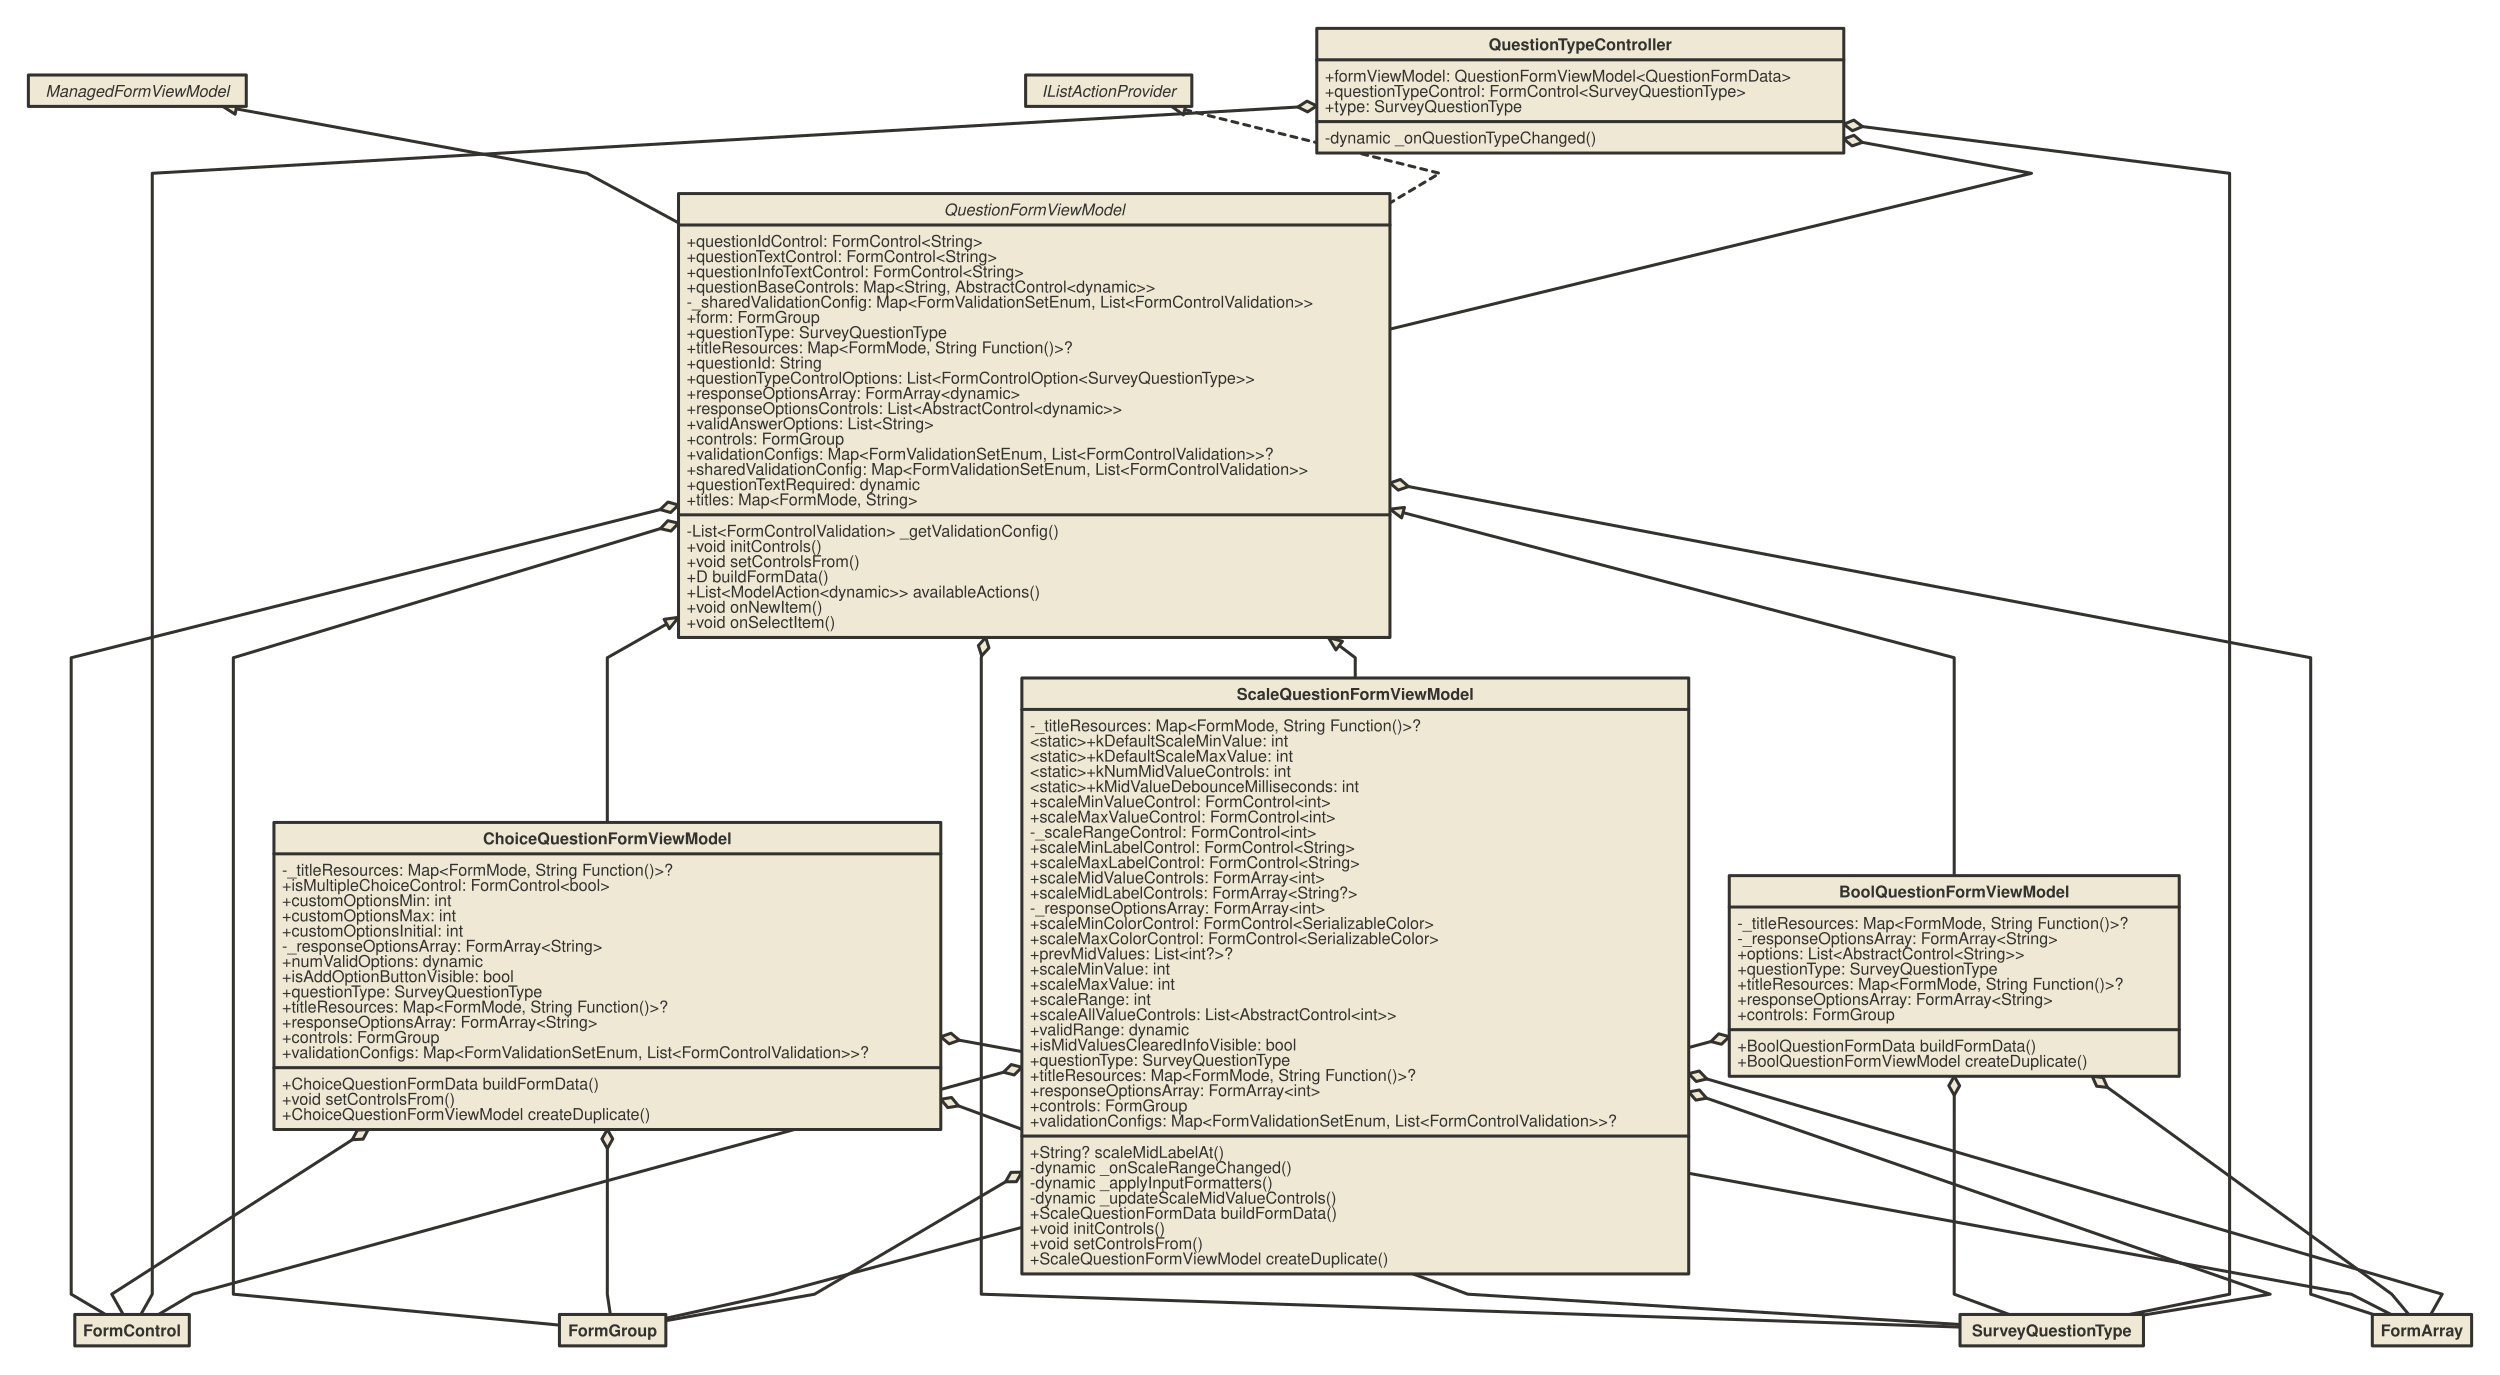
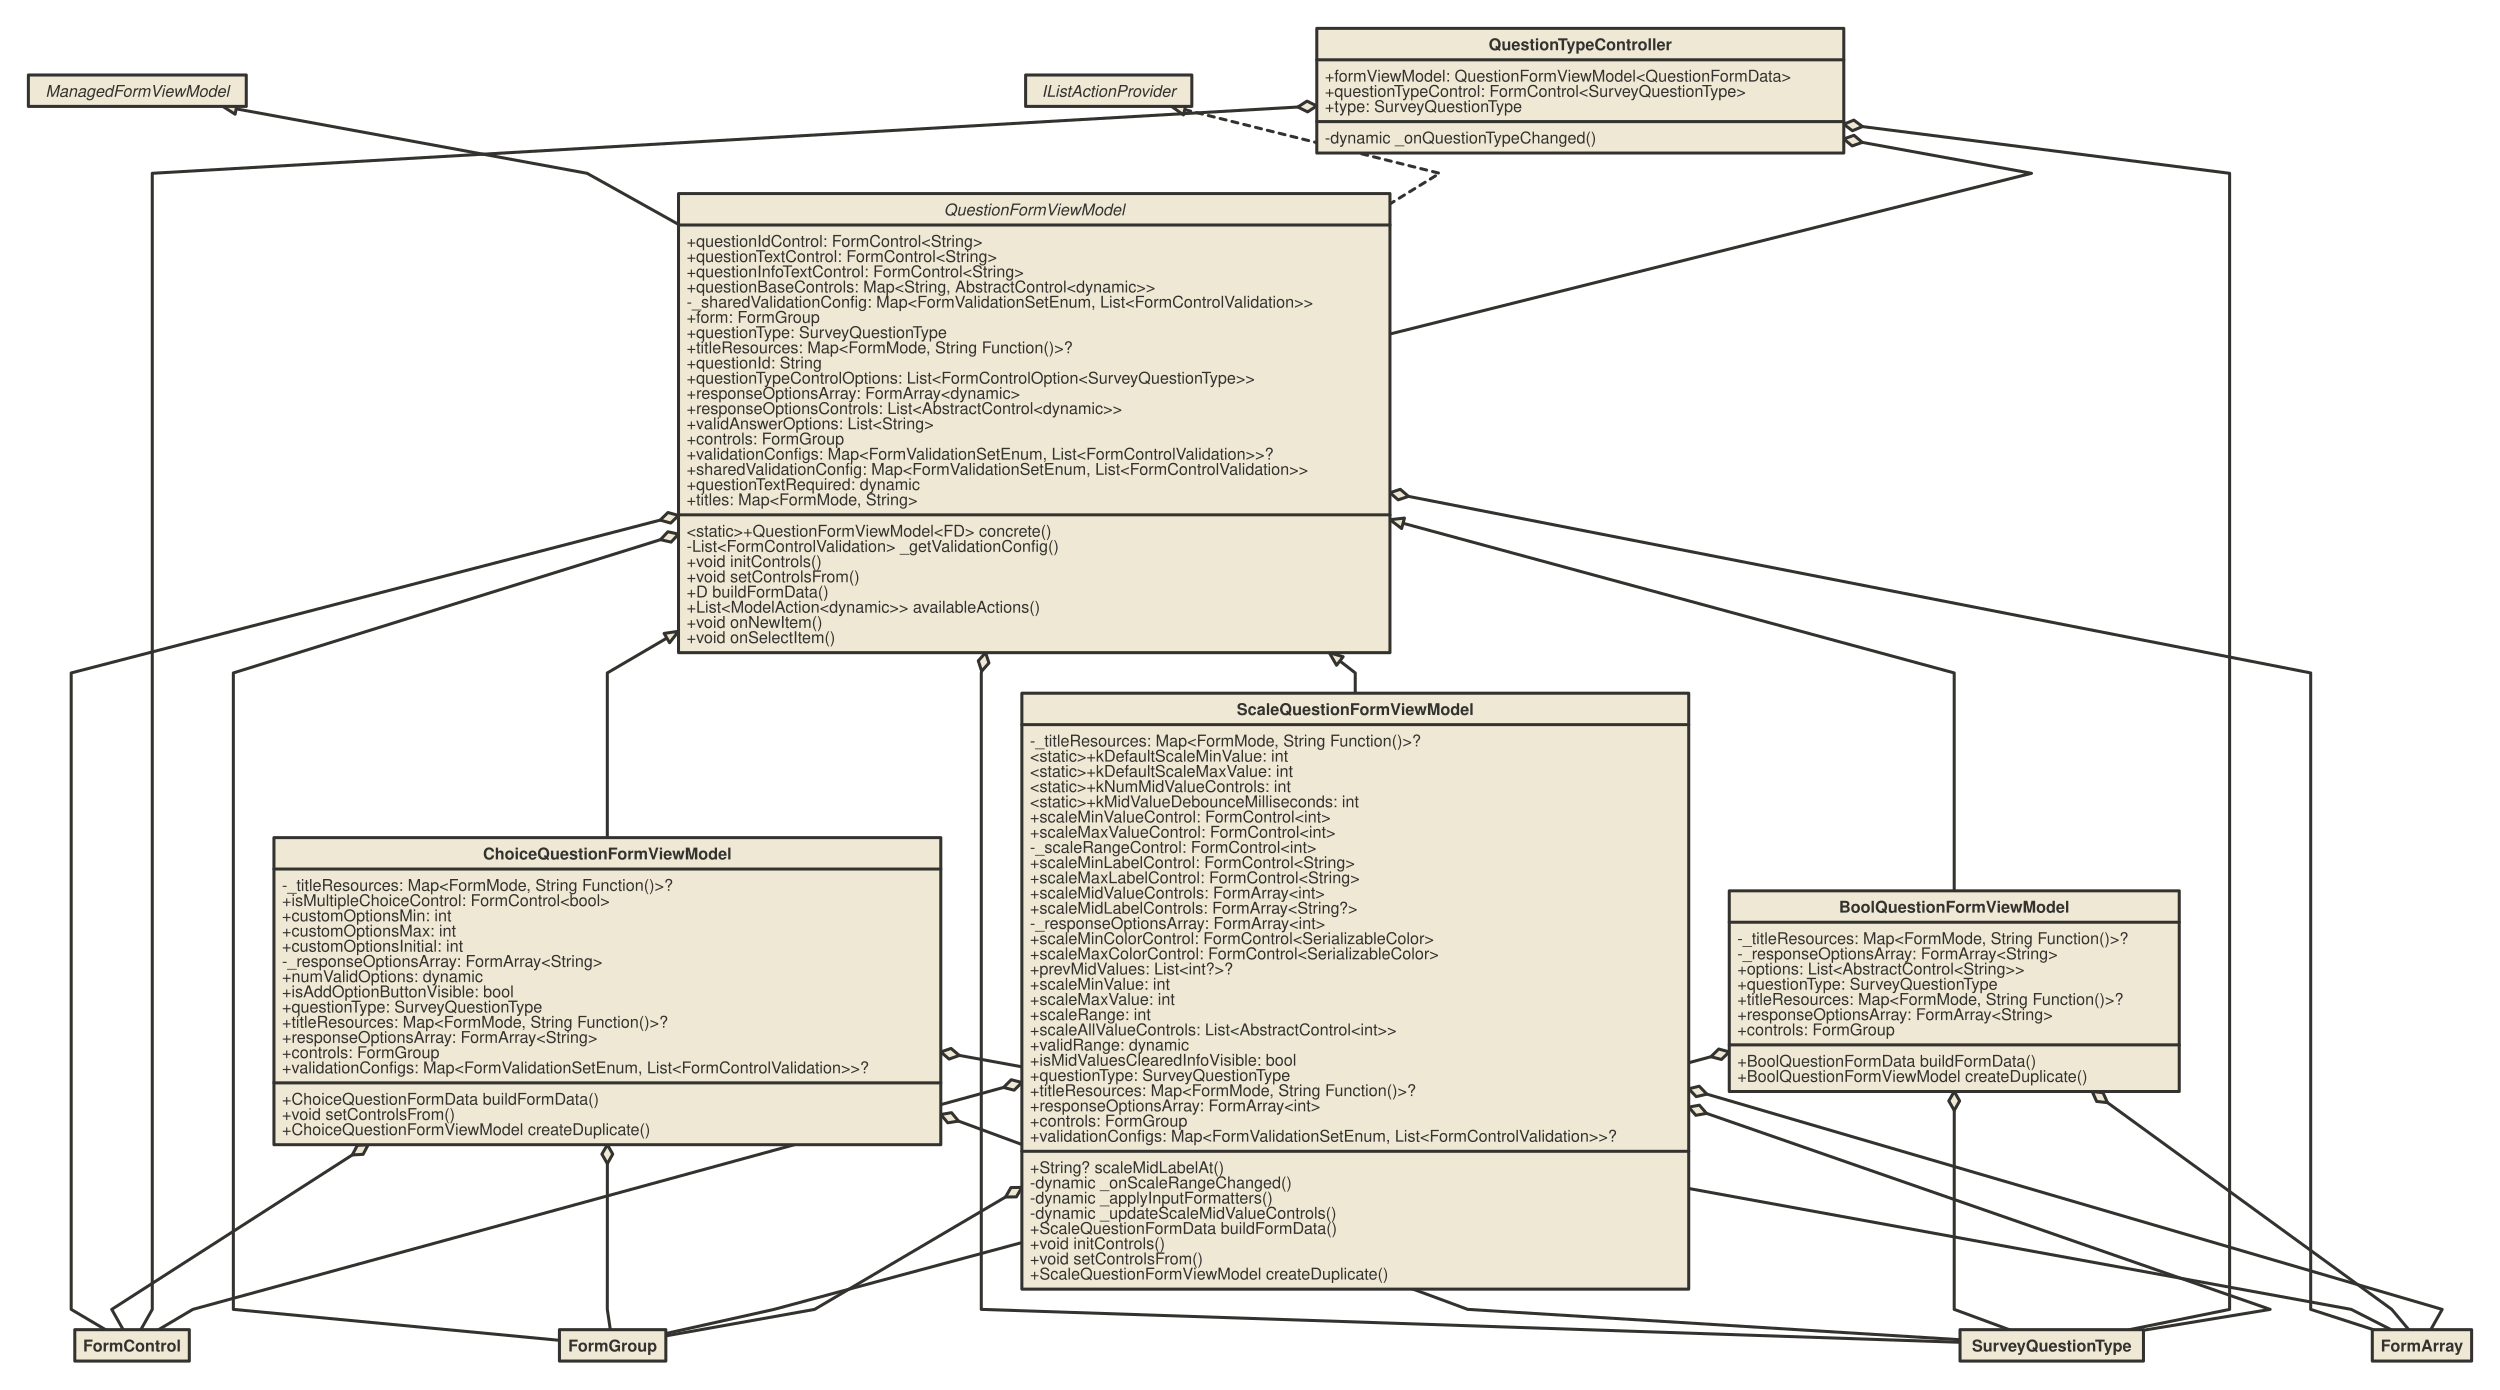
- <svg xmlns="http://www.w3.org/2000/svg" version="1.1" baseProfile="full" width="2466.8" height="1356.0" viewbox="0 0 2466.75 1356">
+ <svg xmlns="http://www.w3.org/2000/svg" version="1.1" baseProfile="full" width="2466.8" height="1371.0" viewbox="0 0 2466.75 1371">
  <g stroke-width="1.0" text-align="left" font="12pt Helvetica, Arial, sans-serif" font-size="12pt" font-family="Helvetica" font-weight="normal" font-style="normal">
    <g font-family="Helvetica" font-size="12pt" font-weight="bold" font-style="normal" stroke-width="3.0" stroke-linejoin="round" stroke-linecap="round" stroke="#33322E">
      <g stroke="transparent" fill="transparent">
-         <rect x="0.0" y="0.0" height="1356.0" width="2466.8" stroke="none" />
+         <rect x="0.0" y="0.0" height="1371.0" width="2466.8" stroke="none" />
      </g>
      <g transform="translate(8, 8)" fill="#33322E">
        <g transform="translate(20, 20)" fill="#eee8d5" font-family="Helvetica" font-size="12pt" font-weight="normal" font-style="normal">
-           <path d="M623.4 474.8 L42.25 621 L42.25 935 L42.25 935 L42.25 1249 L42.25 1249 L76.053 1269 L76.1 1269.0 " fill="none" />
-           <g fill="#eee8d5">
-             <path d="M633.7 477.7 L623.4 474.8 L631.1 467.4 L641.5 470.3 Z" />
-           </g>
-           <path d="M623.6 493.6 L202.25 621 L202.25 935 L202.25 935 L202.25 1249 L202.25 1249 L524 1279.52 L524.0 1279.5 " fill="none" />
-           <g fill="#eee8d5">
-             <path d="M634.1 496.0 L623.6 493.6 L631.0 485.8 L641.5 488.2 Z" />
-           </g>
-           <path d="M940.6 619.2 L940.25 621 L940.25 935 L940.25 935 L940.25 1249 L940.25 1249 L1906 1281.458 L1906.0 1281.5 " fill="none" />
-           <g fill="#eee8d5">
-             <path d="M947.8 611.3 L940.6 619.2 L937.4 609.0 L944.6 601.0 Z" />
-           </g>
-           <path d="M1361.8 452.1 L2252 621 L2252 935 L2252 935 L2252 1249 L2252 1249 L2313.831 1269 L2313.8 1269.0 " fill="none" />
-           <g fill="#eee8d5">
-             <path d="M1353.7 445.1 L1361.8 452.1 L1351.7 455.6 L1343.5 448.6 Z" />
-           </g>
-           <path d="M205.0 79.4 L551.25 143 L641.5 191.883 L641.5 191.9 " fill="none" />
+           <path d="M623.4 485.2 L42.25 636 L42.25 950 L42.25 950 L42.25 1264 L42.25 1264 L76.053 1284 L76.1 1284.0 " fill="none" />
+           <g fill="#eee8d5">
+             <path d="M633.8 488.1 L623.4 485.2 L631.1 477.7 L641.5 480.6 Z" />
+           </g>
+           <path d="M623.7 504.5 L202.25 636 L202.25 950 L202.25 950 L202.25 1264 L202.25 1264 L524 1294.52 L524.0 1294.5 " fill="none" />
+           <g fill="#eee8d5">
+             <path d="M634.2 506.9 L623.7 504.5 L631.0 496.7 L641.5 499.0 Z" />
+           </g>
+           <path d="M940.6 634.3 L940.25 636 L940.25 950 L940.25 950 L940.25 1264 L940.25 1264 L1906 1296.458 L1906.0 1296.5 " fill="none" />
+           <g fill="#eee8d5">
+             <path d="M947.8 626.2 L940.6 634.3 L937.3 624.0 L944.5 616.0 Z" />
+           </g>
+           <path d="M1361.8 461.8 L2252 636 L2252 950 L2252 950 L2252 1264 L2252 1264 L2313.831 1284 L2313.8 1284.0 " fill="none" />
+           <g fill="#eee8d5">
+             <path d="M1353.7 454.8 L1361.8 461.8 L1351.6 465.2 L1343.5 458.2 Z" />
+           </g>
+           <path d="M205.0 79.4 L551.25 143 L641.5 193.417 L641.5 193.4 " fill="none" />
          <path d="M206.0 74.2 L205.0 79.4 L204.0 84.7 L191.9 77.0 Z" />
          <g stroke-dasharray="6 6">
-             <path d="M1141.0 80.2 L1392.5 143 L1343.5 172.278 L1343.5 172.3 " fill="none" />
+             <path d="M1141.0 80.2 L1392.5 143 L1343.5 173.196 L1343.5 173.2 " fill="none" />
          </g>
          <path d="M1142.3 75.1 L1141.0 80.2 L1139.7 85.4 L1128.1 77.0 Z" />
-           <path d="M319.6 1096.6 L82.25 1249 L93.518 1269 L93.5 1269.0 " fill="none" />
-           <g fill="#eee8d5">
-             <path d="M330.3 1096.0 L319.6 1096.6 L324.6 1087.1 L335.3 1086.5 Z" />
-           </g>
-           <path d="M918.6 998.4 L2292 1249 L2331.296 1269 L2331.3 1269.0 " fill="none" />
-           <g fill="#eee8d5">
-             <path d="M910.4 991.5 L918.6 998.4 L908.5 1002.0 L900.3 995.0 Z" />
-           </g>
-           <path d="M917.8 1063.2 L1420.25 1249 L1906 1278.925 L1906.0 1278.9 " fill="none" />
-           <g fill="#eee8d5">
-             <path d="M910.9 1054.9 L917.8 1063.2 L907.2 1064.9 L900.3 1056.7 Z" />
-           </g>
-           <path d="M571.3 1105.2 L571.25 1249 L574.208 1269 L574.2 1269.0 " fill="none" />
-           <g fill="#eee8d5">
-             <path d="M576.6 1095.8 L571.3 1105.2 L565.9 1095.8 L571.3 1086.5 Z" />
-           </g>
-           <path d="M629.9 587.7 L571.25 621 L571.25 783.5 L571.3 783.5 " fill="none" />
-           <path d="M632.5 592.4 L629.9 587.7 L627.3 583.1 L641.5 581.1 Z" />
-           <path d="M2051.5 1045.0 L2332 1249 L2348.761 1269 L2348.8 1269.0 " fill="none" />
-           <g fill="#eee8d5">
-             <path d="M2047.1 1035.2 L2051.5 1045.0 L2040.8 1043.8 L2036.4 1034.0 Z" />
-           </g>
-           <path d="M1900.3 1052.7 L1900.25 1249 L1954.475 1269 L1954.5 1269.0 " fill="none" />
-           <g fill="#eee8d5">
-             <path d="M1905.6 1043.3 L1900.3 1052.7 L1894.9 1043.3 L1900.3 1034.0 Z" />
-           </g>
-           <path d="M1660.2 999.7 L735.75 1249 L629 1272.797 L629.0 1272.8 " fill="none" />
-           <g fill="#eee8d5">
-             <path d="M1670.6 1002.4 L1660.2 999.7 L1667.9 992.1 L1678.3 994.9 Z" />
-           </g>
-           <path d="M1356.4 477.8 L1900.25 621 L1900.25 836 L1900.3 836.0 " fill="none" />
-           <path d="M1357.8 472.7 L1356.4 477.8 L1355.0 483.0 L1343.5 474.4 Z" />
-           <path d="M1809.6 112.5 L1976.5 143 L1343.5 296.747 L1343.5 296.7 " fill="none" />
+           <path d="M319.6 1111.6 L82.25 1264 L93.518 1284 L93.5 1284.0 " fill="none" />
+           <g fill="#eee8d5">
+             <path d="M330.3 1111.0 L319.6 1111.6 L324.6 1102.1 L335.3 1101.5 Z" />
+           </g>
+           <path d="M918.6 1013.4 L2292 1264 L2331.296 1284 L2331.3 1284.0 " fill="none" />
+           <g fill="#eee8d5">
+             <path d="M910.4 1006.5 L918.6 1013.4 L908.5 1017.0 L900.3 1010.0 Z" />
+           </g>
+           <path d="M917.8 1078.2 L1420.25 1264 L1906 1293.925 L1906.0 1293.9 " fill="none" />
+           <g fill="#eee8d5">
+             <path d="M910.9 1069.9 L917.8 1078.2 L907.2 1079.9 L900.3 1071.7 Z" />
+           </g>
+           <path d="M571.3 1120.2 L571.25 1264 L574.208 1284 L574.2 1284.0 " fill="none" />
+           <g fill="#eee8d5">
+             <path d="M576.6 1110.8 L571.3 1120.2 L565.9 1110.8 L571.3 1101.5 Z" />
+           </g>
+           <path d="M630.0 601.6 L571.25 636 L571.25 798.5 L571.3 798.5 " fill="none" />
+           <path d="M632.7 606.2 L630.0 601.6 L627.3 597.0 L641.5 594.9 Z" />
+           <path d="M2051.5 1060.0 L2332 1264 L2348.761 1284 L2348.8 1284.0 " fill="none" />
+           <g fill="#eee8d5">
+             <path d="M2047.1 1050.2 L2051.5 1060.0 L2040.8 1058.8 L2036.4 1049.0 Z" />
+           </g>
+           <path d="M1900.3 1067.7 L1900.25 1264 L1954.475 1284 L1954.5 1284.0 " fill="none" />
+           <g fill="#eee8d5">
+             <path d="M1905.6 1058.3 L1900.3 1067.7 L1894.9 1058.3 L1900.3 1049.0 Z" />
+           </g>
+           <path d="M1660.2 1014.7 L735.75 1264 L629 1287.797 L629.0 1287.8 " fill="none" />
+           <g fill="#eee8d5">
+             <path d="M1670.6 1017.4 L1660.2 1014.7 L1667.9 1007.1 L1678.3 1009.9 Z" />
+           </g>
+           <path d="M1356.4 488.3 L1900.25 636 L1900.25 851 L1900.3 851.0 " fill="none" />
+           <path d="M1357.8 483.2 L1356.4 488.3 L1355.0 493.5 L1343.5 484.8 Z" />
+           <path d="M1809.6 112.5 L1976.5 143 L1343.5 301.572 L1343.5 301.6 " fill="none" />
          <g fill="#eee8d5">
            <path d="M1801.4 105.5 L1809.6 112.5 L1799.5 116.0 L1791.3 109.1 Z" />
          </g>
-           <path d="M1252.6 77.6 L122.25 143 L122.25 382 L122.25 382 L122.25 621 L122.25 621 L122.25 935 L122.25 935 L122.25 1249 L122.25 1249 L110.982 1269 L111.0 1269.0 " fill="none" />
+           <path d="M1252.6 77.6 L122.25 143 L122.25 389.5 L122.25 389.5 L122.25 636 L122.25 636 L122.25 950 L122.25 950 L122.25 1264 L122.25 1264 L110.982 1284 L111.0 1284.0 " fill="none" />
          <g fill="#eee8d5">
            <path d="M1262.2 82.4 L1252.6 77.6 L1261.6 71.8 L1271.3 76.5 Z" />
          </g>
-           <path d="M1809.8 96.9 L2172 143 L2172 382 L2172 382 L2172 621 L2172 621 L2172 935 L2172 935 L2172 1249 L2172 1249 L2073.127 1269 L2073.1 1269.0 " fill="none" />
+           <path d="M1809.8 96.9 L2172 143 L2172 389.5 L2172 389.5 L2172 636 L2172 636 L2172 950 L2172 950 L2172 1264 L2172 1264 L2073.127 1284 L2073.1 1284.0 " fill="none" />
          <g fill="#eee8d5">
            <path d="M1801.2 90.5 L1809.8 96.9 L1799.8 101.0 L1791.3 94.6 Z" />
          </g>
-           <path d="M962.2 1030.0 L162.25 1249 L128.447 1269 L128.4 1269.0 " fill="none" />
-           <g fill="#eee8d5">
-             <path d="M972.7 1032.7 L962.2 1030.0 L969.8 1022.4 L980.3 1025.1 Z" />
-           </g>
-           <path d="M1656.2 1036.6 L2381.75 1249 L2370.482 1269 L2370.5 1269.0 " fill="none" />
-           <g fill="#eee8d5">
-             <path d="M1648.7 1028.8 L1656.2 1036.6 L1645.7 1039.1 L1638.3 1031.3 Z" />
-           </g>
-           <path d="M1655.9 1055.6 L2212 1249 L2087 1269.592 L2087.0 1269.6 " fill="none" />
-           <g fill="#eee8d5">
-             <path d="M1648.8 1047.5 L1655.9 1055.6 L1645.3 1057.5 L1638.3 1049.4 Z" />
-           </g>
-           <path d="M964.2 1138.1 L775.75 1249 L629 1275.146 L629.0 1275.1 " fill="none" />
-           <g fill="#eee8d5">
-             <path d="M974.9 1138.0 L964.2 1138.1 L969.5 1128.8 L980.3 1128.6 Z" />
-           </g>
-           <path d="M1293.4 609.0 L1309.25 621 L1309.25 641 L1309.3 641.0 " fill="none" />
-           <path d="M1296.6 604.8 L1293.4 609.0 L1290.2 613.3 L1282.7 601.0 Z" />
+           <path d="M962.2 1045.0 L162.25 1264 L128.447 1284 L128.4 1284.0 " fill="none" />
+           <g fill="#eee8d5">
+             <path d="M972.7 1047.7 L962.2 1045.0 L969.8 1037.4 L980.3 1040.1 Z" />
+           </g>
+           <path d="M1656.2 1051.6 L2381.75 1264 L2370.482 1284 L2370.5 1284.0 " fill="none" />
+           <g fill="#eee8d5">
+             <path d="M1648.7 1043.8 L1656.2 1051.6 L1645.7 1054.1 L1638.3 1046.3 Z" />
+           </g>
+           <path d="M1655.9 1070.6 L2212 1264 L2087 1284.592 L2087.0 1284.6 " fill="none" />
+           <g fill="#eee8d5">
+             <path d="M1648.8 1062.5 L1655.9 1070.6 L1645.3 1072.5 L1638.3 1064.4 Z" />
+           </g>
+           <path d="M964.2 1153.1 L775.75 1264 L629 1290.146 L629.0 1290.1 " fill="none" />
+           <g fill="#eee8d5">
+             <path d="M974.9 1153.0 L964.2 1153.1 L969.5 1143.8 L980.3 1143.6 Z" />
+           </g>
+           <path d="M1294.1 624.2 L1309.25 636 L1309.25 656 L1309.3 656.0 " fill="none" />
+           <path d="M1297.3 620.0 L1294.1 624.2 L1290.8 628.4 L1283.6 616.0 Z" />
          <g data-name="QuestionFormViewModel">
            <g fill="#eee8d5" stroke="#33322E" data-name="QuestionFormViewModel">
-               <rect x="641.5" y="163.0" height="438.0" width="702.0" data-name="QuestionFormViewModel" />
+               <rect x="641.5" y="163.0" height="453.0" width="702.0" data-name="QuestionFormViewModel" />
              <path d="M641.5 194.0 L1343.5 194.0" fill="none" data-name="QuestionFormViewModel" />
              <path d="M641.5 480.0 L1343.5 480.0" fill="none" data-name="QuestionFormViewModel" />
            </g>
            <g transform="translate(641.5, 163)" font-family="Helvetica" font-size="12pt" font-weight="normal" font-style="italic" data-name="QuestionFormViewModel">
              <g transform="translate(8, 8)" fill="#33322E" text-align="center" data-name="QuestionFormViewModel">
                <text x="343.0" y="13.5" stroke="none" text-anchor="middle" data-name="QuestionFormViewModel">QuestionFormViewModel</text>
              </g>
            </g>
            <g transform="translate(641.5, 194)" font-family="Helvetica" font-size="12pt" font-weight="normal" font-style="normal" data-name="QuestionFormViewModel">
              <g transform="translate(8, 8)" fill="#33322E" text-align="left" data-name="QuestionFormViewModel">
                <text x="0.0" y="13.5" stroke="none" data-name="QuestionFormViewModel">+questionIdControl: FormControl&lt;String&gt;</text>
                <text x="0.0" y="28.5" stroke="none" data-name="QuestionFormViewModel">+questionTextControl: FormControl&lt;String&gt;</text>
                <text x="0.0" y="43.5" stroke="none" data-name="QuestionFormViewModel">+questionInfoTextControl: FormControl&lt;String&gt;</text>
                <text x="0.0" y="58.5" stroke="none" data-name="QuestionFormViewModel">+questionBaseControls: Map&lt;String, AbstractControl&lt;dynamic&gt;&gt;</text>
                <text x="0.0" y="73.5" stroke="none" data-name="QuestionFormViewModel">-_sharedValidationConfig: Map&lt;FormValidationSetEnum, List&lt;FormControlValidation&gt;&gt;</text>
                <text x="0.0" y="88.5" stroke="none" data-name="QuestionFormViewModel">+form: FormGroup</text>
                <text x="0.0" y="103.5" stroke="none" data-name="QuestionFormViewModel">+questionType: SurveyQuestionType</text>
                <text x="0.0" y="118.5" stroke="none" data-name="QuestionFormViewModel">+titleResources: Map&lt;FormMode, String Function()&gt;?</text>
                <text x="0.0" y="133.5" stroke="none" data-name="QuestionFormViewModel">+questionId: String</text>
                <text x="0.0" y="148.5" stroke="none" data-name="QuestionFormViewModel">+questionTypeControlOptions: List&lt;FormControlOption&lt;SurveyQuestionType&gt;&gt;</text>
                <text x="0.0" y="163.5" stroke="none" data-name="QuestionFormViewModel">+responseOptionsArray: FormArray&lt;dynamic&gt;</text>
                <text x="0.0" y="178.5" stroke="none" data-name="QuestionFormViewModel">+responseOptionsControls: List&lt;AbstractControl&lt;dynamic&gt;&gt;</text>
                <text x="0.0" y="193.5" stroke="none" data-name="QuestionFormViewModel">+validAnswerOptions: List&lt;String&gt;</text>
                <text x="0.0" y="208.5" stroke="none" data-name="QuestionFormViewModel">+controls: FormGroup</text>
                <text x="0.0" y="223.5" stroke="none" data-name="QuestionFormViewModel">+validationConfigs: Map&lt;FormValidationSetEnum, List&lt;FormControlValidation&gt;&gt;?</text>
                <text x="0.0" y="238.5" stroke="none" data-name="QuestionFormViewModel">+sharedValidationConfig: Map&lt;FormValidationSetEnum, List&lt;FormControlValidation&gt;&gt;</text>
                <text x="0.0" y="253.5" stroke="none" data-name="QuestionFormViewModel">+questionTextRequired: dynamic</text>
                <text x="0.0" y="268.5" stroke="none" data-name="QuestionFormViewModel">+titles: Map&lt;FormMode, String&gt;</text>
              </g>
            </g>
            <g transform="translate(641.5, 480)" font-family="Helvetica" font-size="12pt" font-weight="normal" font-style="normal" data-name="QuestionFormViewModel">
              <g transform="translate(8, 8)" fill="#33322E" text-align="left" data-name="QuestionFormViewModel">
-                 <text x="0.0" y="13.5" stroke="none" data-name="QuestionFormViewModel">-List&lt;FormControlValidation&gt; _getValidationConfig()</text>
-                 <text x="0.0" y="28.5" stroke="none" data-name="QuestionFormViewModel">+void initControls()</text>
-                 <text x="0.0" y="43.5" stroke="none" data-name="QuestionFormViewModel">+void setControlsFrom()</text>
-                 <text x="0.0" y="58.5" stroke="none" data-name="QuestionFormViewModel">+D buildFormData()</text>
-                 <text x="0.0" y="73.5" stroke="none" data-name="QuestionFormViewModel">+List&lt;ModelAction&lt;dynamic&gt;&gt; availableActions()</text>
-                 <text x="0.0" y="88.5" stroke="none" data-name="QuestionFormViewModel">+void onNewItem()</text>
-                 <text x="0.0" y="103.5" stroke="none" data-name="QuestionFormViewModel">+void onSelectItem()</text>
+                 <text x="0.0" y="13.5" stroke="none" data-name="QuestionFormViewModel">&lt;static&gt;+QuestionFormViewModel&lt;FD&gt; concrete()</text>
+                 <text x="0.0" y="28.5" stroke="none" data-name="QuestionFormViewModel">-List&lt;FormControlValidation&gt; _getValidationConfig()</text>
+                 <text x="0.0" y="43.5" stroke="none" data-name="QuestionFormViewModel">+void initControls()</text>
+                 <text x="0.0" y="58.5" stroke="none" data-name="QuestionFormViewModel">+void setControlsFrom()</text>
+                 <text x="0.0" y="73.5" stroke="none" data-name="QuestionFormViewModel">+D buildFormData()</text>
+                 <text x="0.0" y="88.5" stroke="none" data-name="QuestionFormViewModel">+List&lt;ModelAction&lt;dynamic&gt;&gt; availableActions()</text>
+                 <text x="0.0" y="103.5" stroke="none" data-name="QuestionFormViewModel">+void onNewItem()</text>
+                 <text x="0.0" y="118.5" stroke="none" data-name="QuestionFormViewModel">+void onSelectItem()</text>
              </g>
            </g>
          </g>
          <g data-name="FormControl">
            <g fill="#eee8d5" stroke="#33322E" data-name="FormControl">
-               <rect x="45.8" y="1269.0" height="31.0" width="113.0" data-name="FormControl" />
-             </g>
-             <g transform="translate(45.75, 1269)" font-family="Helvetica" font-size="12pt" font-weight="bold" font-style="normal" data-name="FormControl">
+               <rect x="45.8" y="1284.0" height="31.0" width="113.0" data-name="FormControl" />
+             </g>
+             <g transform="translate(45.75, 1284)" font-family="Helvetica" font-size="12pt" font-weight="bold" font-style="normal" data-name="FormControl">
              <g transform="translate(8, 8)" fill="#33322E" text-align="center" data-name="FormControl">
                <text x="48.5" y="13.5" stroke="none" text-anchor="middle" data-name="FormControl">FormControl</text>
              </g>
            </g>
          </g>
          <g data-name="FormGroup">
            <g fill="#eee8d5" stroke="#33322E" data-name="FormGroup">
-               <rect x="524.0" y="1269.0" height="31.0" width="105.0" data-name="FormGroup" />
-             </g>
-             <g transform="translate(524, 1269)" font-family="Helvetica" font-size="12pt" font-weight="bold" font-style="normal" data-name="FormGroup">
+               <rect x="524.0" y="1284.0" height="31.0" width="105.0" data-name="FormGroup" />
+             </g>
+             <g transform="translate(524, 1284)" font-family="Helvetica" font-size="12pt" font-weight="bold" font-style="normal" data-name="FormGroup">
              <g transform="translate(8, 8)" fill="#33322E" text-align="center" data-name="FormGroup">
                <text x="44.5" y="13.5" stroke="none" text-anchor="middle" data-name="FormGroup">FormGroup</text>
              </g>
            </g>
          </g>
          <g data-name="SurveyQuestionType">
            <g fill="#eee8d5" stroke="#33322E" data-name="SurveyQuestionType">
-               <rect x="1906.0" y="1269.0" height="31.0" width="181.0" data-name="SurveyQuestionType" />
-             </g>
-             <g transform="translate(1906, 1269)" font-family="Helvetica" font-size="12pt" font-weight="bold" font-style="normal" data-name="SurveyQuestionType">
+               <rect x="1906.0" y="1284.0" height="31.0" width="181.0" data-name="SurveyQuestionType" />
+             </g>
+             <g transform="translate(1906, 1284)" font-family="Helvetica" font-size="12pt" font-weight="bold" font-style="normal" data-name="SurveyQuestionType">
              <g transform="translate(8, 8)" fill="#33322E" text-align="center" data-name="SurveyQuestionType">
                <text x="82.5" y="13.5" stroke="none" text-anchor="middle" data-name="SurveyQuestionType">SurveyQuestionType</text>
              </g>
            </g>
          </g>
          <g data-name="FormArray">
            <g fill="#eee8d5" stroke="#33322E" data-name="FormArray">
-               <rect x="2312.8" y="1269.0" height="31.0" width="98.0" data-name="FormArray" />
-             </g>
-             <g transform="translate(2312.75, 1269)" font-family="Helvetica" font-size="12pt" font-weight="bold" font-style="normal" data-name="FormArray">
+               <rect x="2312.8" y="1284.0" height="31.0" width="98.0" data-name="FormArray" />
+             </g>
+             <g transform="translate(2312.75, 1284)" font-family="Helvetica" font-size="12pt" font-weight="bold" font-style="normal" data-name="FormArray">
              <g transform="translate(8, 8)" fill="#33322E" text-align="center" data-name="FormArray">
                <text x="41.0" y="13.5" stroke="none" text-anchor="middle" data-name="FormArray">FormArray</text>
              </g>
            </g>
          </g>
          <g data-name="ManagedFormViewModel">
            <g fill="#eee8d5" stroke="#33322E" data-name="ManagedFormViewModel">
              <rect x="0.0" y="46.0" height="31.0" width="215.0" data-name="ManagedFormViewModel" />
            </g>
            <g transform="translate(0, 46)" font-family="Helvetica" font-size="12pt" font-weight="normal" font-style="italic" data-name="ManagedFormViewModel">
              <g transform="translate(8, 8)" fill="#33322E" text-align="center" data-name="ManagedFormViewModel">
                <text x="99.5" y="13.5" stroke="none" text-anchor="middle" data-name="ManagedFormViewModel">ManagedFormViewModel</text>
              </g>
            </g>
          </g>
          <g data-name="IListActionProvider">
            <g fill="#eee8d5" stroke="#33322E" data-name="IListActionProvider">
              <rect x="984.0" y="46.0" height="31.0" width="164.0" data-name="IListActionProvider" />
            </g>
            <g transform="translate(984, 46)" font-family="Helvetica" font-size="12pt" font-weight="normal" font-style="italic" data-name="IListActionProvider">
              <g transform="translate(8, 8)" fill="#33322E" text-align="center" data-name="IListActionProvider">
                <text x="74.0" y="13.5" stroke="none" text-anchor="middle" data-name="IListActionProvider">IListActionProvider</text>
              </g>
            </g>
          </g>
          <g data-name="ChoiceQuestionFormViewModel">
            <g fill="#eee8d5" stroke="#33322E" data-name="ChoiceQuestionFormViewModel">
-               <rect x="242.3" y="783.5" height="303.0" width="658.0" data-name="ChoiceQuestionFormViewModel" />
-               <path d="M242.3 814.5 L900.3 814.5" fill="none" data-name="ChoiceQuestionFormViewModel" />
-               <path d="M242.3 1025.5 L900.3 1025.5" fill="none" data-name="ChoiceQuestionFormViewModel" />
-             </g>
-             <g transform="translate(242.25, 783.5)" font-family="Helvetica" font-size="12pt" font-weight="bold" font-style="normal" data-name="ChoiceQuestionFormViewModel">
+               <rect x="242.3" y="798.5" height="303.0" width="658.0" data-name="ChoiceQuestionFormViewModel" />
+               <path d="M242.3 829.5 L900.3 829.5" fill="none" data-name="ChoiceQuestionFormViewModel" />
+               <path d="M242.3 1040.5 L900.3 1040.5" fill="none" data-name="ChoiceQuestionFormViewModel" />
+             </g>
+             <g transform="translate(242.25, 798.5)" font-family="Helvetica" font-size="12pt" font-weight="bold" font-style="normal" data-name="ChoiceQuestionFormViewModel">
              <g transform="translate(8, 8)" fill="#33322E" text-align="center" data-name="ChoiceQuestionFormViewModel">
                <text x="321.0" y="13.5" stroke="none" text-anchor="middle" data-name="ChoiceQuestionFormViewModel">ChoiceQuestionFormViewModel</text>
              </g>
            </g>
-             <g transform="translate(242.25, 814.5)" font-family="Helvetica" font-size="12pt" font-weight="normal" font-style="normal" data-name="ChoiceQuestionFormViewModel">
+             <g transform="translate(242.25, 829.5)" font-family="Helvetica" font-size="12pt" font-weight="normal" font-style="normal" data-name="ChoiceQuestionFormViewModel">
              <g transform="translate(8, 8)" fill="#33322E" text-align="left" data-name="ChoiceQuestionFormViewModel">
                <text x="0.0" y="13.5" stroke="none" data-name="ChoiceQuestionFormViewModel">-_titleResources: Map&lt;FormMode, String Function()&gt;?</text>
                <text x="0.0" y="28.5" stroke="none" data-name="ChoiceQuestionFormViewModel">+isMultipleChoiceControl: FormControl&lt;bool&gt;</text>
                <text x="0.0" y="43.5" stroke="none" data-name="ChoiceQuestionFormViewModel">+customOptionsMin: int</text>
                <text x="0.0" y="58.5" stroke="none" data-name="ChoiceQuestionFormViewModel">+customOptionsMax: int</text>
                <text x="0.0" y="73.5" stroke="none" data-name="ChoiceQuestionFormViewModel">+customOptionsInitial: int</text>
                <text x="0.0" y="88.5" stroke="none" data-name="ChoiceQuestionFormViewModel">-_responseOptionsArray: FormArray&lt;String&gt;</text>
                <text x="0.0" y="103.5" stroke="none" data-name="ChoiceQuestionFormViewModel">+numValidOptions: dynamic</text>
                <text x="0.0" y="118.5" stroke="none" data-name="ChoiceQuestionFormViewModel">+isAddOptionButtonVisible: bool</text>
                <text x="0.0" y="133.5" stroke="none" data-name="ChoiceQuestionFormViewModel">+questionType: SurveyQuestionType</text>
                <text x="0.0" y="148.5" stroke="none" data-name="ChoiceQuestionFormViewModel">+titleResources: Map&lt;FormMode, String Function()&gt;?</text>
                <text x="0.0" y="163.5" stroke="none" data-name="ChoiceQuestionFormViewModel">+responseOptionsArray: FormArray&lt;String&gt;</text>
                <text x="0.0" y="178.5" stroke="none" data-name="ChoiceQuestionFormViewModel">+controls: FormGroup</text>
                <text x="0.0" y="193.5" stroke="none" data-name="ChoiceQuestionFormViewModel">+validationConfigs: Map&lt;FormValidationSetEnum, List&lt;FormControlValidation&gt;&gt;?</text>
              </g>
            </g>
-             <g transform="translate(242.25, 1025.5)" font-family="Helvetica" font-size="12pt" font-weight="normal" font-style="normal" data-name="ChoiceQuestionFormViewModel">
+             <g transform="translate(242.25, 1040.5)" font-family="Helvetica" font-size="12pt" font-weight="normal" font-style="normal" data-name="ChoiceQuestionFormViewModel">
              <g transform="translate(8, 8)" fill="#33322E" text-align="left" data-name="ChoiceQuestionFormViewModel">
                <text x="0.0" y="13.5" stroke="none" data-name="ChoiceQuestionFormViewModel">+ChoiceQuestionFormData buildFormData()</text>
                <text x="0.0" y="28.5" stroke="none" data-name="ChoiceQuestionFormViewModel">+void setControlsFrom()</text>
                <text x="0.0" y="43.5" stroke="none" data-name="ChoiceQuestionFormViewModel">+ChoiceQuestionFormViewModel createDuplicate()</text>
              </g>
            </g>
          </g>
          <g data-name="BoolQuestionFormViewModel">
            <g fill="#eee8d5" stroke="#33322E" data-name="BoolQuestionFormViewModel">
-               <rect x="1678.3" y="836.0" height="198.0" width="444.0" data-name="BoolQuestionFormViewModel" />
-               <path d="M1678.3 867.0 L2122.3 867.0" fill="none" data-name="BoolQuestionFormViewModel" />
-               <path d="M1678.3 988.0 L2122.3 988.0" fill="none" data-name="BoolQuestionFormViewModel" />
-             </g>
-             <g transform="translate(1678.25, 836)" font-family="Helvetica" font-size="12pt" font-weight="bold" font-style="normal" data-name="BoolQuestionFormViewModel">
+               <rect x="1678.3" y="851.0" height="198.0" width="444.0" data-name="BoolQuestionFormViewModel" />
+               <path d="M1678.3 882.0 L2122.3 882.0" fill="none" data-name="BoolQuestionFormViewModel" />
+               <path d="M1678.3 1003.0 L2122.3 1003.0" fill="none" data-name="BoolQuestionFormViewModel" />
+             </g>
+             <g transform="translate(1678.25, 851)" font-family="Helvetica" font-size="12pt" font-weight="bold" font-style="normal" data-name="BoolQuestionFormViewModel">
              <g transform="translate(8, 8)" fill="#33322E" text-align="center" data-name="BoolQuestionFormViewModel">
                <text x="214.0" y="13.5" stroke="none" text-anchor="middle" data-name="BoolQuestionFormViewModel">BoolQuestionFormViewModel</text>
              </g>
            </g>
-             <g transform="translate(1678.25, 867)" font-family="Helvetica" font-size="12pt" font-weight="normal" font-style="normal" data-name="BoolQuestionFormViewModel">
+             <g transform="translate(1678.25, 882)" font-family="Helvetica" font-size="12pt" font-weight="normal" font-style="normal" data-name="BoolQuestionFormViewModel">
              <g transform="translate(8, 8)" fill="#33322E" text-align="left" data-name="BoolQuestionFormViewModel">
                <text x="0.0" y="13.5" stroke="none" data-name="BoolQuestionFormViewModel">-_titleResources: Map&lt;FormMode, String Function()&gt;?</text>
                <text x="0.0" y="28.5" stroke="none" data-name="BoolQuestionFormViewModel">-_responseOptionsArray: FormArray&lt;String&gt;</text>
                <text x="0.0" y="43.5" stroke="none" data-name="BoolQuestionFormViewModel">+options: List&lt;AbstractControl&lt;String&gt;&gt;</text>
                <text x="0.0" y="58.5" stroke="none" data-name="BoolQuestionFormViewModel">+questionType: SurveyQuestionType</text>
                <text x="0.0" y="73.5" stroke="none" data-name="BoolQuestionFormViewModel">+titleResources: Map&lt;FormMode, String Function()&gt;?</text>
                <text x="0.0" y="88.5" stroke="none" data-name="BoolQuestionFormViewModel">+responseOptionsArray: FormArray&lt;String&gt;</text>
                <text x="0.0" y="103.5" stroke="none" data-name="BoolQuestionFormViewModel">+controls: FormGroup</text>
              </g>
            </g>
-             <g transform="translate(1678.25, 988)" font-family="Helvetica" font-size="12pt" font-weight="normal" font-style="normal" data-name="BoolQuestionFormViewModel">
+             <g transform="translate(1678.25, 1003)" font-family="Helvetica" font-size="12pt" font-weight="normal" font-style="normal" data-name="BoolQuestionFormViewModel">
              <g transform="translate(8, 8)" fill="#33322E" text-align="left" data-name="BoolQuestionFormViewModel">
                <text x="0.0" y="13.5" stroke="none" data-name="BoolQuestionFormViewModel">+BoolQuestionFormData buildFormData()</text>
                <text x="0.0" y="28.5" stroke="none" data-name="BoolQuestionFormViewModel">+BoolQuestionFormViewModel createDuplicate()</text>
              </g>
            </g>
          </g>
          <g data-name="QuestionTypeController">
            <g fill="#eee8d5" stroke="#33322E" data-name="QuestionTypeController">
              <rect x="1271.3" y="0.0" height="123.0" width="520.0" data-name="QuestionTypeController" />
              <path d="M1271.3 31.0 L1791.3 31.0" fill="none" data-name="QuestionTypeController" />
              <path d="M1271.3 92.0 L1791.3 92.0" fill="none" data-name="QuestionTypeController" />
            </g>
            <g transform="translate(1271.25, 0)" font-family="Helvetica" font-size="12pt" font-weight="bold" font-style="normal" data-name="QuestionTypeController">
              <g transform="translate(8, 8)" fill="#33322E" text-align="center" data-name="QuestionTypeController">
                <text x="252.0" y="13.5" stroke="none" text-anchor="middle" data-name="QuestionTypeController">QuestionTypeController</text>
              </g>
            </g>
            <g transform="translate(1271.25, 31)" font-family="Helvetica" font-size="12pt" font-weight="normal" font-style="normal" data-name="QuestionTypeController">
              <g transform="translate(8, 8)" fill="#33322E" text-align="left" data-name="QuestionTypeController">
                <text x="0.0" y="13.5" stroke="none" data-name="QuestionTypeController">+formViewModel: QuestionFormViewModel&lt;QuestionFormData&gt;</text>
                <text x="0.0" y="28.5" stroke="none" data-name="QuestionTypeController">+questionTypeControl: FormControl&lt;SurveyQuestionType&gt;</text>
                <text x="0.0" y="43.5" stroke="none" data-name="QuestionTypeController">+type: SurveyQuestionType</text>
              </g>
            </g>
            <g transform="translate(1271.25, 92)" font-family="Helvetica" font-size="12pt" font-weight="normal" font-style="normal" data-name="QuestionTypeController">
              <g transform="translate(8, 8)" fill="#33322E" text-align="left" data-name="QuestionTypeController">
                <text x="0.0" y="13.5" stroke="none" data-name="QuestionTypeController">-dynamic _onQuestionTypeChanged()</text>
              </g>
            </g>
          </g>
          <g data-name="ScaleQuestionFormViewModel">
            <g fill="#eee8d5" stroke="#33322E" data-name="ScaleQuestionFormViewModel">
-               <rect x="980.3" y="641.0" height="588.0" width="658.0" data-name="ScaleQuestionFormViewModel" />
-               <path d="M980.3 672.0 L1638.3 672.0" fill="none" data-name="ScaleQuestionFormViewModel" />
-               <path d="M980.3 1093.0 L1638.3 1093.0" fill="none" data-name="ScaleQuestionFormViewModel" />
-             </g>
-             <g transform="translate(980.25, 641)" font-family="Helvetica" font-size="12pt" font-weight="bold" font-style="normal" data-name="ScaleQuestionFormViewModel">
+               <rect x="980.3" y="656.0" height="588.0" width="658.0" data-name="ScaleQuestionFormViewModel" />
+               <path d="M980.3 687.0 L1638.3 687.0" fill="none" data-name="ScaleQuestionFormViewModel" />
+               <path d="M980.3 1108.0 L1638.3 1108.0" fill="none" data-name="ScaleQuestionFormViewModel" />
+             </g>
+             <g transform="translate(980.25, 656)" font-family="Helvetica" font-size="12pt" font-weight="bold" font-style="normal" data-name="ScaleQuestionFormViewModel">
              <g transform="translate(8, 8)" fill="#33322E" text-align="center" data-name="ScaleQuestionFormViewModel">
                <text x="321.0" y="13.5" stroke="none" text-anchor="middle" data-name="ScaleQuestionFormViewModel">ScaleQuestionFormViewModel</text>
              </g>
            </g>
-             <g transform="translate(980.25, 672)" font-family="Helvetica" font-size="12pt" font-weight="normal" font-style="normal" data-name="ScaleQuestionFormViewModel">
+             <g transform="translate(980.25, 687)" font-family="Helvetica" font-size="12pt" font-weight="normal" font-style="normal" data-name="ScaleQuestionFormViewModel">
              <g transform="translate(8, 8)" fill="#33322E" text-align="left" data-name="ScaleQuestionFormViewModel">
                <text x="0.0" y="13.5" stroke="none" data-name="ScaleQuestionFormViewModel">-_titleResources: Map&lt;FormMode, String Function()&gt;?</text>
                <text x="0.0" y="28.5" stroke="none" data-name="ScaleQuestionFormViewModel">&lt;static&gt;+kDefaultScaleMinValue: int</text>
                <text x="0.0" y="43.5" stroke="none" data-name="ScaleQuestionFormViewModel">&lt;static&gt;+kDefaultScaleMaxValue: int</text>
                <text x="0.0" y="58.5" stroke="none" data-name="ScaleQuestionFormViewModel">&lt;static&gt;+kNumMidValueControls: int</text>
                <text x="0.0" y="73.5" stroke="none" data-name="ScaleQuestionFormViewModel">&lt;static&gt;+kMidValueDebounceMilliseconds: int</text>
                <text x="0.0" y="88.5" stroke="none" data-name="ScaleQuestionFormViewModel">+scaleMinValueControl: FormControl&lt;int&gt;</text>
                <text x="0.0" y="103.5" stroke="none" data-name="ScaleQuestionFormViewModel">+scaleMaxValueControl: FormControl&lt;int&gt;</text>
                <text x="0.0" y="118.5" stroke="none" data-name="ScaleQuestionFormViewModel">-_scaleRangeControl: FormControl&lt;int&gt;</text>
                <text x="0.0" y="133.5" stroke="none" data-name="ScaleQuestionFormViewModel">+scaleMinLabelControl: FormControl&lt;String&gt;</text>
                <text x="0.0" y="148.5" stroke="none" data-name="ScaleQuestionFormViewModel">+scaleMaxLabelControl: FormControl&lt;String&gt;</text>
                <text x="0.0" y="163.5" stroke="none" data-name="ScaleQuestionFormViewModel">+scaleMidValueControls: FormArray&lt;int&gt;</text>
                <text x="0.0" y="178.5" stroke="none" data-name="ScaleQuestionFormViewModel">+scaleMidLabelControls: FormArray&lt;String?&gt;</text>
                <text x="0.0" y="193.5" stroke="none" data-name="ScaleQuestionFormViewModel">-_responseOptionsArray: FormArray&lt;int&gt;</text>
                <text x="0.0" y="208.5" stroke="none" data-name="ScaleQuestionFormViewModel">+scaleMinColorControl: FormControl&lt;SerializableColor&gt;</text>
                <text x="0.0" y="223.5" stroke="none" data-name="ScaleQuestionFormViewModel">+scaleMaxColorControl: FormControl&lt;SerializableColor&gt;</text>
                <text x="0.0" y="238.5" stroke="none" data-name="ScaleQuestionFormViewModel">+prevMidValues: List&lt;int?&gt;?</text>
                <text x="0.0" y="253.5" stroke="none" data-name="ScaleQuestionFormViewModel">+scaleMinValue: int</text>
                <text x="0.0" y="268.5" stroke="none" data-name="ScaleQuestionFormViewModel">+scaleMaxValue: int</text>
                <text x="0.0" y="283.5" stroke="none" data-name="ScaleQuestionFormViewModel">+scaleRange: int</text>
                <text x="0.0" y="298.5" stroke="none" data-name="ScaleQuestionFormViewModel">+scaleAllValueControls: List&lt;AbstractControl&lt;int&gt;&gt;</text>
                <text x="0.0" y="313.5" stroke="none" data-name="ScaleQuestionFormViewModel">+validRange: dynamic</text>
                <text x="0.0" y="328.5" stroke="none" data-name="ScaleQuestionFormViewModel">+isMidValuesClearedInfoVisible: bool</text>
                <text x="0.0" y="343.5" stroke="none" data-name="ScaleQuestionFormViewModel">+questionType: SurveyQuestionType</text>
                <text x="0.0" y="358.5" stroke="none" data-name="ScaleQuestionFormViewModel">+titleResources: Map&lt;FormMode, String Function()&gt;?</text>
                <text x="0.0" y="373.5" stroke="none" data-name="ScaleQuestionFormViewModel">+responseOptionsArray: FormArray&lt;int&gt;</text>
                <text x="0.0" y="388.5" stroke="none" data-name="ScaleQuestionFormViewModel">+controls: FormGroup</text>
                <text x="0.0" y="403.5" stroke="none" data-name="ScaleQuestionFormViewModel">+validationConfigs: Map&lt;FormValidationSetEnum, List&lt;FormControlValidation&gt;&gt;?</text>
              </g>
            </g>
-             <g transform="translate(980.25, 1093)" font-family="Helvetica" font-size="12pt" font-weight="normal" font-style="normal" data-name="ScaleQuestionFormViewModel">
+             <g transform="translate(980.25, 1108)" font-family="Helvetica" font-size="12pt" font-weight="normal" font-style="normal" data-name="ScaleQuestionFormViewModel">
              <g transform="translate(8, 8)" fill="#33322E" text-align="left" data-name="ScaleQuestionFormViewModel">
                <text x="0.0" y="13.5" stroke="none" data-name="ScaleQuestionFormViewModel">+String? scaleMidLabelAt()</text>
                <text x="0.0" y="28.5" stroke="none" data-name="ScaleQuestionFormViewModel">-dynamic _onScaleRangeChanged()</text>
                <text x="0.0" y="43.5" stroke="none" data-name="ScaleQuestionFormViewModel">-dynamic _applyInputFormatters()</text>
                <text x="0.0" y="58.5" stroke="none" data-name="ScaleQuestionFormViewModel">-dynamic _updateScaleMidValueControls()</text>
                <text x="0.0" y="73.5" stroke="none" data-name="ScaleQuestionFormViewModel">+ScaleQuestionFormData buildFormData()</text>
                <text x="0.0" y="88.5" stroke="none" data-name="ScaleQuestionFormViewModel">+void initControls()</text>
                <text x="0.0" y="103.5" stroke="none" data-name="ScaleQuestionFormViewModel">+void setControlsFrom()</text>
                <text x="0.0" y="118.5" stroke="none" data-name="ScaleQuestionFormViewModel">+ScaleQuestionFormViewModel createDuplicate()</text>
              </g>
            </g>
          </g>
        </g>
      </g>
    </g>
  </g>
</svg>
